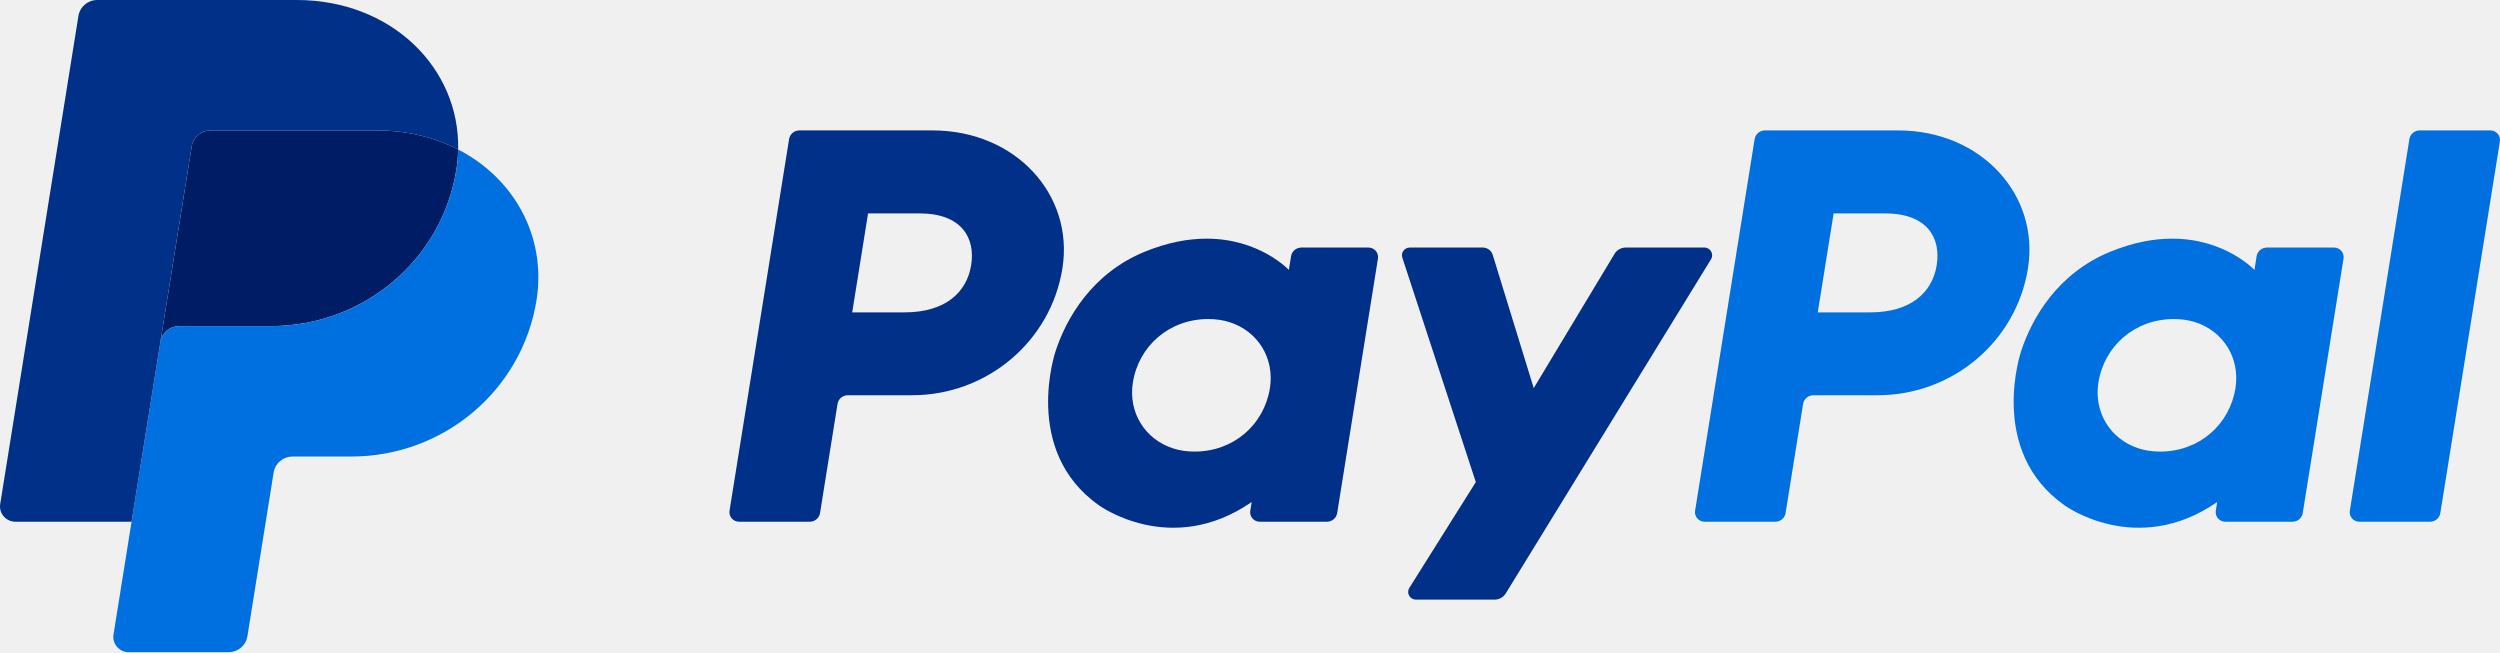
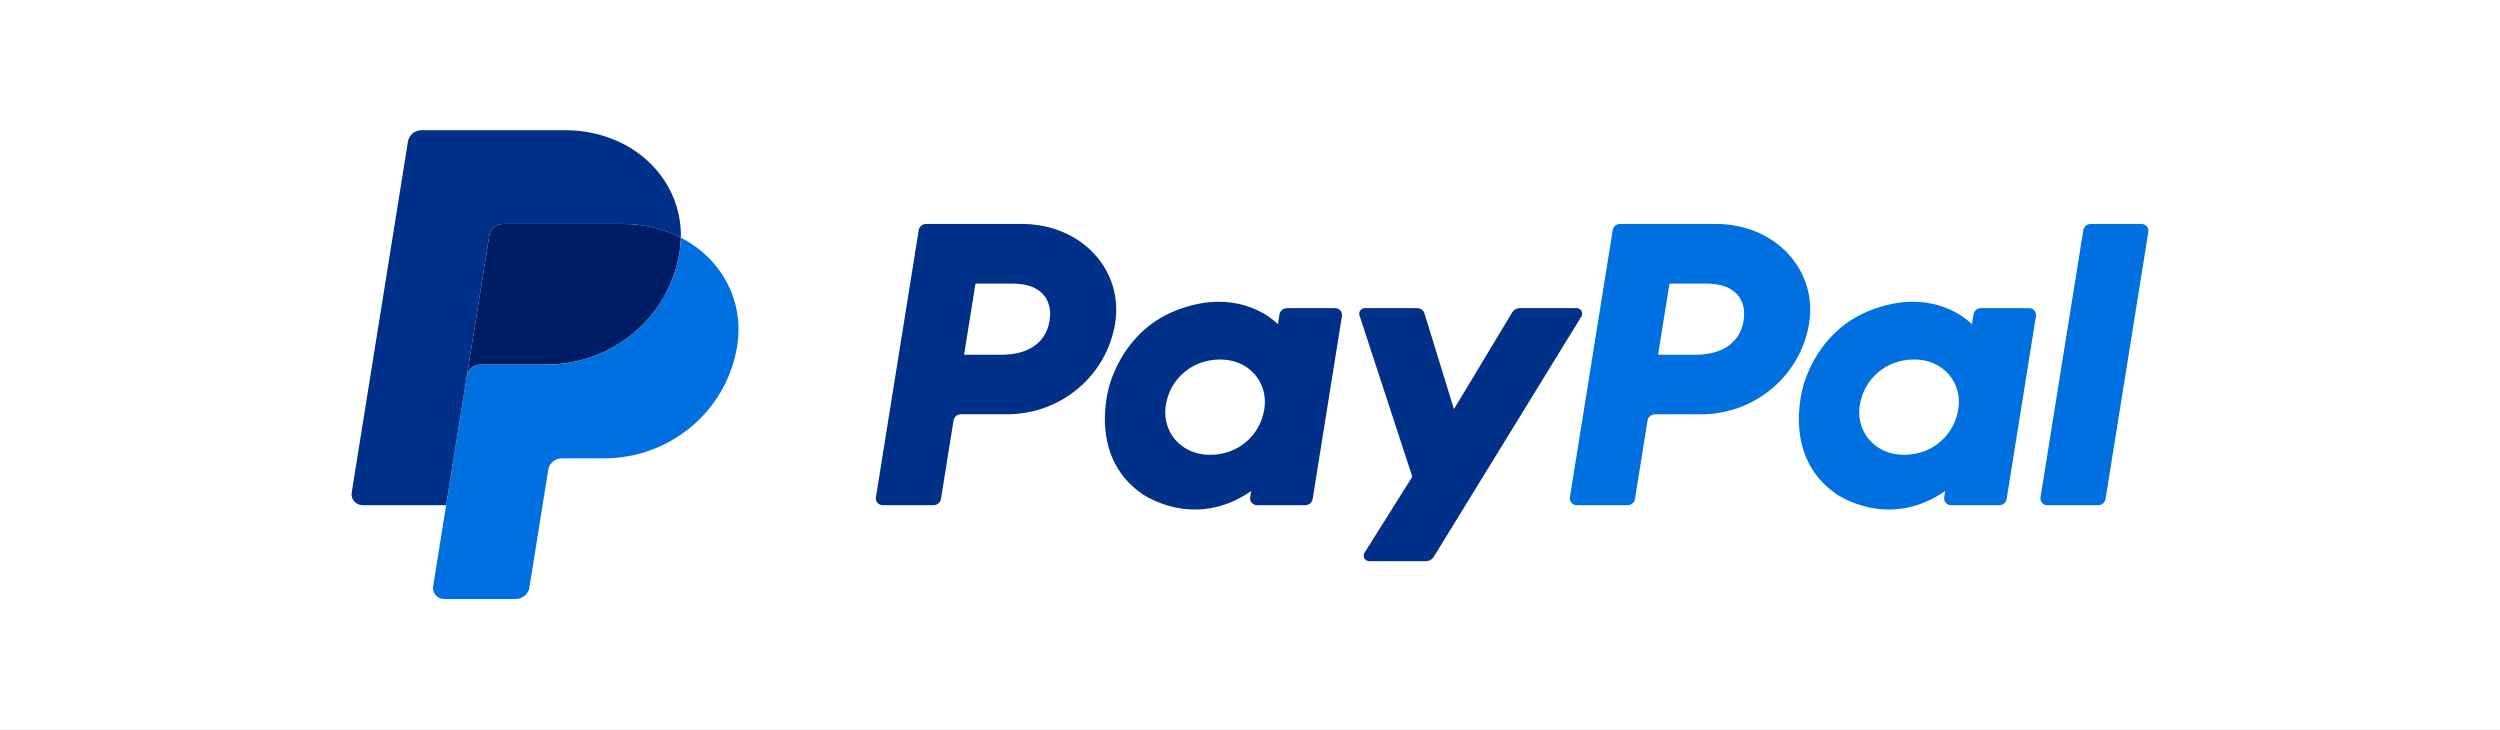
- <svg xmlns="http://www.w3.org/2000/svg" width="138" height="36" viewBox="0 0 138 36" fill="none">
-   <g clip-path="url(#clip0_303_1077)">
-     <path d="M44.127 7.199C43.843 7.199 43.602 7.402 43.558 7.678L40.27 28.193C40.258 28.268 40.263 28.345 40.284 28.418C40.305 28.491 40.342 28.558 40.392 28.616C40.442 28.674 40.504 28.72 40.574 28.752C40.644 28.784 40.72 28.8 40.797 28.8H44.696C44.98 28.8 45.221 28.597 45.266 28.321L46.232 22.297C46.276 22.021 46.517 21.817 46.801 21.817H50.346C54.487 21.817 58.003 18.844 58.645 14.815C59.293 10.751 56.067 7.208 51.495 7.199H44.127ZM47.917 11.779H50.753C53.088 11.779 53.849 13.135 53.608 14.634C53.368 16.136 52.187 17.243 49.928 17.243H47.042L47.917 11.779ZM66.575 13.174C65.591 13.177 64.458 13.376 63.186 13.897C60.269 15.093 58.868 17.566 58.273 19.369C58.273 19.369 56.379 24.869 60.658 27.89C60.658 27.89 64.625 30.799 69.092 27.711L69.015 28.193C69.003 28.268 69.007 28.345 69.028 28.418C69.049 28.491 69.086 28.558 69.136 28.616C69.186 28.674 69.248 28.72 69.318 28.752C69.388 28.783 69.464 28.8 69.541 28.8H73.242C73.526 28.8 73.767 28.597 73.812 28.321L76.063 14.272C76.075 14.197 76.071 14.121 76.05 14.047C76.029 13.975 75.992 13.907 75.942 13.849C75.892 13.791 75.83 13.745 75.76 13.713C75.69 13.681 75.614 13.665 75.537 13.665H71.836C71.552 13.665 71.31 13.868 71.266 14.144L71.145 14.9C71.145 14.9 69.529 13.163 66.575 13.174ZM66.696 17.611C67.121 17.611 67.51 17.669 67.859 17.779C69.456 18.283 70.361 19.793 70.099 21.429C69.776 23.444 68.097 24.927 65.943 24.927C65.518 24.927 65.13 24.87 64.78 24.76C63.184 24.256 62.273 22.746 62.535 21.11C62.858 19.095 64.543 17.611 66.696 17.611Z" fill="#003087" />
-     <path d="M97.426 7.199C97.142 7.199 96.9 7.402 96.856 7.678L93.569 28.193C93.556 28.268 93.561 28.345 93.582 28.418C93.603 28.491 93.64 28.558 93.69 28.616C93.74 28.674 93.802 28.72 93.873 28.752C93.942 28.784 94.019 28.8 94.096 28.8H97.995C98.278 28.8 98.52 28.597 98.564 28.321L99.53 22.297C99.574 22.021 99.816 21.817 100.1 21.817H103.644C107.786 21.817 111.301 18.844 111.943 14.815C112.591 10.751 109.365 7.208 104.793 7.199H97.426ZM101.216 11.779H104.052C106.387 11.779 107.147 13.135 106.907 14.634C106.666 16.136 105.486 17.243 103.227 17.243H100.34L101.216 11.779ZM119.873 13.174C118.888 13.177 117.756 13.376 116.484 13.897C113.567 15.093 112.166 17.566 111.571 19.369C111.571 19.369 109.678 24.869 113.956 27.89C113.956 27.89 117.923 30.799 122.39 27.711L122.313 28.193C122.301 28.268 122.306 28.345 122.327 28.418C122.348 28.491 122.384 28.558 122.435 28.616C122.485 28.674 122.547 28.72 122.617 28.752C122.687 28.784 122.763 28.8 122.84 28.8H126.541C126.825 28.8 127.066 28.597 127.111 28.321L129.363 14.272C129.375 14.197 129.37 14.12 129.349 14.047C129.328 13.974 129.292 13.906 129.241 13.849C129.191 13.791 129.129 13.745 129.059 13.713C128.989 13.681 128.913 13.665 128.835 13.665H125.134C124.85 13.665 124.609 13.868 124.565 14.144L124.444 14.9C124.444 14.9 122.827 13.163 119.873 13.174ZM119.994 17.611C120.419 17.611 120.808 17.669 121.156 17.779C122.753 18.283 123.659 19.793 123.397 21.429C123.074 23.444 121.394 24.927 119.241 24.927C118.816 24.927 118.428 24.87 118.078 24.76C116.482 24.256 115.571 22.746 115.833 21.11C116.156 19.095 117.84 17.611 119.994 17.611Z" fill="#0070E0" />
-     <path d="M77.82 13.665C77.527 13.665 77.318 13.946 77.408 14.221L81.465 26.611L77.796 32.45C77.618 32.733 77.825 33.099 78.164 33.099H82.5C82.624 33.099 82.746 33.068 82.854 33.008C82.962 32.948 83.053 32.861 83.117 32.757L94.449 14.31C94.623 14.027 94.415 13.664 94.079 13.664H89.743C89.618 13.664 89.495 13.696 89.386 13.757C89.277 13.819 89.186 13.906 89.123 14.012L84.662 21.423L82.398 14.067C82.324 13.828 82.099 13.664 81.846 13.664L77.82 13.665Z" fill="#003087" />
-     <path d="M133.569 7.199C133.285 7.199 133.043 7.402 132.999 7.678L129.711 28.192C129.699 28.267 129.703 28.344 129.724 28.417C129.745 28.49 129.782 28.558 129.832 28.616C129.882 28.674 129.944 28.72 130.014 28.752C130.085 28.784 130.161 28.8 130.238 28.8H134.137C134.42 28.8 134.662 28.597 134.706 28.321L137.994 7.806C138.006 7.731 138.001 7.654 137.98 7.582C137.959 7.509 137.923 7.441 137.873 7.383C137.822 7.326 137.76 7.279 137.69 7.248C137.621 7.216 137.544 7.199 137.467 7.199H133.569Z" fill="#0070E0" />
-     <path d="M11.625 7.199C11.373 7.199 11.131 7.288 10.94 7.448C10.749 7.609 10.622 7.831 10.583 8.075L8.853 18.875C8.933 18.371 9.375 17.999 9.894 17.999H14.965C20.069 17.999 24.399 14.336 25.191 9.371C25.25 9.001 25.283 8.626 25.291 8.251C23.994 7.582 22.47 7.199 20.801 7.199H11.625Z" fill="#001C64" />
-     <path d="M25.291 8.252C25.284 8.627 25.25 9.001 25.191 9.372C24.4 14.336 20.069 18 14.966 18H9.894C9.376 18 8.934 18.371 8.853 18.876L7.262 28.801L6.265 35.027C6.246 35.147 6.253 35.27 6.286 35.387C6.32 35.505 6.379 35.613 6.459 35.706C6.54 35.798 6.64 35.873 6.752 35.924C6.864 35.975 6.987 36.001 7.111 36.001H12.615C12.866 36.001 13.109 35.913 13.3 35.752C13.491 35.591 13.617 35.369 13.656 35.125L15.106 26.076C15.145 25.832 15.272 25.61 15.463 25.449C15.654 25.289 15.897 25.2 16.148 25.2H19.389C24.493 25.2 28.823 21.537 29.615 16.572C30.177 13.049 28.373 9.842 25.291 8.252Z" fill="#0070E0" />
-     <path d="M5.371 0C4.853 0 4.411 0.371 4.33 0.875L0.011 27.826C-0.071 28.338 0.331 28.8 0.857 28.8H7.262L8.853 18.876L10.583 8.076C10.622 7.832 10.749 7.609 10.94 7.449C11.131 7.288 11.373 7.2 11.625 7.2H20.801C22.471 7.2 23.994 7.583 25.291 8.252C25.38 3.732 21.589 0 16.378 0H5.371Z" fill="#003087" />
+ <svg xmlns="http://www.w3.org/2000/svg" width="192" height="56" viewBox="0 0 192 56" fill="none">
+   <rect width="192" height="56" fill="white" />
+   <g clip-path="url(#clip0_911_598)">
+     <path d="M71.127 17.199C70.843 17.199 70.602 17.402 70.558 17.678L67.27 38.193C67.258 38.268 67.263 38.345 67.284 38.418C67.305 38.491 67.342 38.559 67.392 38.616C67.442 38.674 67.504 38.72 67.574 38.752C67.644 38.783 67.72 38.8 67.797 38.8H71.696C71.98 38.8 72.221 38.597 72.266 38.321L73.232 32.297C73.276 32.021 73.517 31.817 73.801 31.817H77.346C81.487 31.817 85.003 28.844 85.645 24.815C86.293 20.751 83.067 17.208 78.495 17.199H71.127ZM74.917 21.779H77.753C80.088 21.779 80.849 23.135 80.608 24.634C80.368 26.136 79.187 27.243 76.928 27.243H74.042L74.917 21.779ZM93.575 23.174C92.591 23.177 91.458 23.376 90.186 23.897C87.269 25.093 85.868 27.566 85.273 29.369C85.273 29.369 83.379 34.869 87.658 37.89C87.658 37.89 91.625 40.799 96.092 37.711L96.015 38.193C96.003 38.268 96.007 38.345 96.028 38.418C96.049 38.491 96.086 38.558 96.136 38.616C96.186 38.673 96.248 38.72 96.318 38.752C96.388 38.783 96.464 38.8 96.541 38.8H100.242C100.526 38.8 100.767 38.597 100.812 38.321L103.063 24.272C103.075 24.197 103.071 24.121 103.05 24.047C103.029 23.974 102.992 23.907 102.942 23.849C102.892 23.791 102.83 23.745 102.76 23.713C102.69 23.681 102.614 23.665 102.537 23.665H98.836C98.552 23.665 98.31 23.868 98.266 24.144L98.145 24.9C98.145 24.9 96.529 23.163 93.575 23.174ZM93.696 27.611C94.121 27.611 94.51 27.669 94.859 27.779C96.456 28.283 97.361 29.793 97.099 31.429C96.776 33.444 95.097 34.928 92.943 34.928C92.518 34.928 92.13 34.87 91.78 34.76C90.184 34.255 89.273 32.746 89.535 31.11C89.858 29.095 91.543 27.611 93.696 27.611Z" fill="#003087" />
+     <path d="M124.426 17.199C124.142 17.199 123.9 17.402 123.856 17.678L120.568 38.193C120.557 38.268 120.561 38.345 120.582 38.418C120.603 38.491 120.64 38.559 120.69 38.616C120.74 38.674 120.802 38.72 120.872 38.752C120.942 38.783 121.019 38.8 121.096 38.8H124.995C125.278 38.8 125.52 38.597 125.564 38.321L126.53 32.297C126.574 32.021 126.816 31.817 127.1 31.817H130.644C134.786 31.817 138.301 28.844 138.943 24.815C139.591 20.751 136.365 17.208 131.793 17.199H124.426ZM128.216 21.779H131.052C133.387 21.779 134.147 23.135 133.907 24.634C133.666 26.136 132.486 27.243 130.227 27.243H127.34L128.216 21.779ZM146.873 23.174C145.888 23.177 144.756 23.376 143.484 23.897C140.567 25.093 139.166 27.566 138.571 29.369C138.571 29.369 136.678 34.869 140.956 37.89C140.956 37.89 144.923 40.799 149.39 37.711L149.313 38.193C149.301 38.268 149.306 38.345 149.327 38.418C149.348 38.491 149.384 38.559 149.435 38.616C149.485 38.674 149.547 38.72 149.617 38.752C149.687 38.783 149.763 38.8 149.84 38.8H153.541C153.825 38.8 154.066 38.597 154.111 38.321L156.363 24.272C156.375 24.197 156.37 24.12 156.349 24.047C156.328 23.974 156.292 23.907 156.241 23.849C156.191 23.791 156.129 23.745 156.059 23.713C155.989 23.681 155.913 23.665 155.835 23.665H152.134C151.85 23.665 151.609 23.868 151.565 24.144L151.444 24.9C151.444 24.9 149.827 23.163 146.873 23.174ZM146.994 27.611C147.419 27.611 147.808 27.669 148.156 27.779C149.753 28.283 150.659 29.793 150.397 31.429C150.074 33.444 148.394 34.928 146.241 34.928C145.816 34.928 145.428 34.87 145.078 34.76C143.482 34.255 142.571 32.746 142.833 31.11C143.156 29.095 144.84 27.611 146.994 27.611Z" fill="#0070E0" />
+     <path d="M104.82 23.665C104.527 23.665 104.318 23.946 104.408 24.221L108.465 36.611L104.796 42.45C104.618 42.733 104.825 43.099 105.164 43.099H109.5C109.624 43.099 109.746 43.068 109.854 43.008C109.962 42.948 110.053 42.861 110.117 42.757L121.449 24.31C121.623 24.026 121.416 23.664 121.079 23.664H116.743C116.618 23.664 116.495 23.696 116.386 23.757C116.277 23.819 116.187 23.906 116.123 24.012L111.662 31.423L109.398 24.067C109.324 23.828 109.099 23.664 108.846 23.664L104.82 23.665Z" fill="#003087" />
+     <path d="M160.569 17.199C160.285 17.199 160.043 17.402 159.999 17.678L156.711 38.193C156.699 38.267 156.703 38.344 156.724 38.417C156.745 38.49 156.782 38.558 156.832 38.616C156.882 38.674 156.944 38.72 157.014 38.752C157.085 38.783 157.161 38.8 157.238 38.8H161.137C161.42 38.8 161.662 38.597 161.706 38.321L164.994 17.806C165.006 17.731 165.001 17.654 164.98 17.581C164.959 17.509 164.923 17.441 164.873 17.383C164.822 17.326 164.76 17.279 164.69 17.248C164.621 17.216 164.544 17.199 164.467 17.199H160.569Z" fill="#0070E0" />
+     <path d="M38.625 17.199C38.373 17.199 38.131 17.288 37.94 17.448C37.749 17.609 37.622 17.831 37.583 18.075L35.852 28.875C35.933 28.371 36.375 27.999 36.894 27.999H41.965C47.069 27.999 51.4 24.336 52.191 19.371C52.25 19.001 52.283 18.626 52.291 18.251C50.994 17.582 49.47 17.199 47.801 17.199H38.625Z" fill="#001C64" />
+     <path d="M52.291 18.252C52.283 18.627 52.25 19.001 52.191 19.372C51.4 24.337 47.069 28 41.965 28H36.894C36.376 28 35.934 28.371 35.853 28.876L34.262 38.801L33.265 45.027C33.246 45.147 33.253 45.27 33.286 45.387C33.32 45.505 33.379 45.613 33.459 45.706C33.54 45.798 33.64 45.873 33.752 45.924C33.864 45.975 33.987 46.001 34.111 46.001H39.615C39.866 46.001 40.109 45.913 40.3 45.752C40.491 45.591 40.617 45.369 40.656 45.125L42.106 36.077C42.145 35.832 42.272 35.61 42.463 35.449C42.654 35.289 42.897 35.2 43.148 35.2H46.389C51.493 35.2 55.824 31.537 56.615 26.572C57.177 23.049 55.373 19.842 52.291 18.252Z" fill="#0070E0" />
+     <path d="M32.371 10C31.853 10 31.411 10.371 31.33 10.875L27.011 37.826C26.929 38.338 27.331 38.8 27.857 38.8H34.262L35.853 28.876L37.583 18.076C37.622 17.832 37.749 17.609 37.94 17.449C38.131 17.288 38.373 17.2 38.625 17.2H47.801C49.471 17.2 50.994 17.583 52.291 18.252C52.38 13.732 48.589 10 43.378 10H32.371Z" fill="#003087" />
  </g>
  <defs>
-     <clipPath id="clip0_303_1077">
-       <rect width="138" height="36" fill="white" />
+     <clipPath id="clip0_911_598">
+       <rect width="138" height="36" fill="white" transform="translate(27 10)" />
    </clipPath>
  </defs>
</svg>
